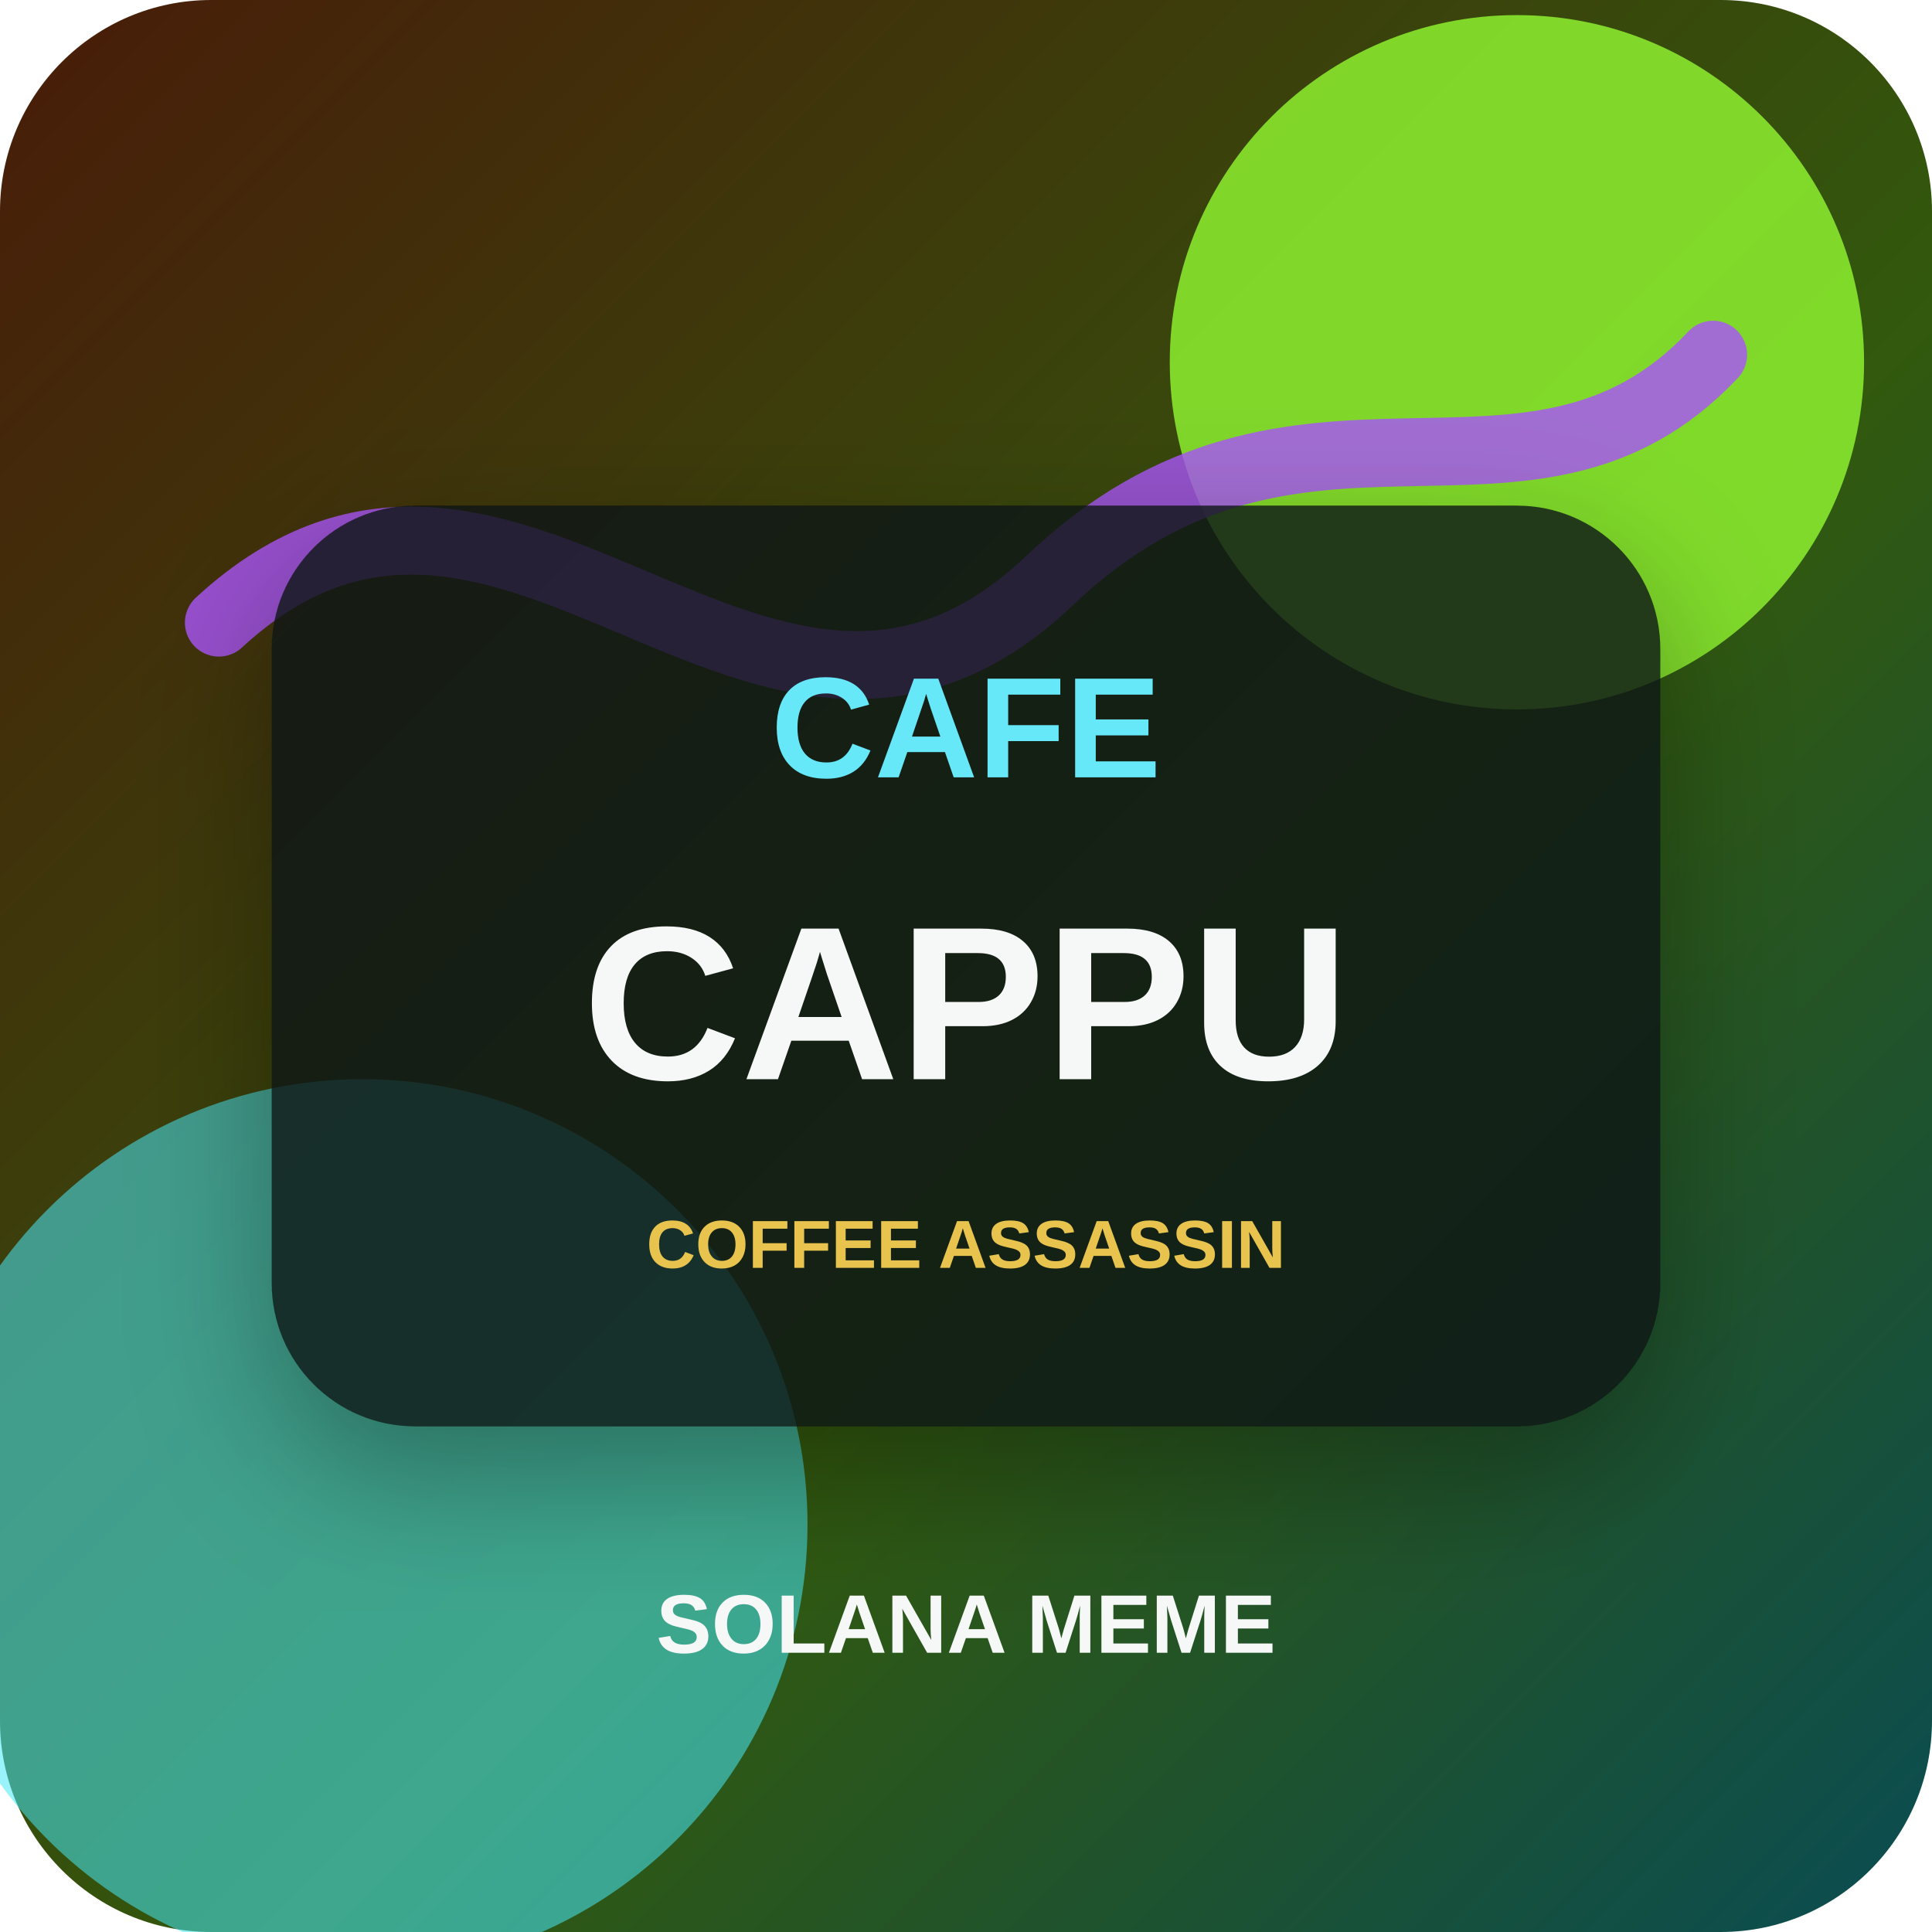
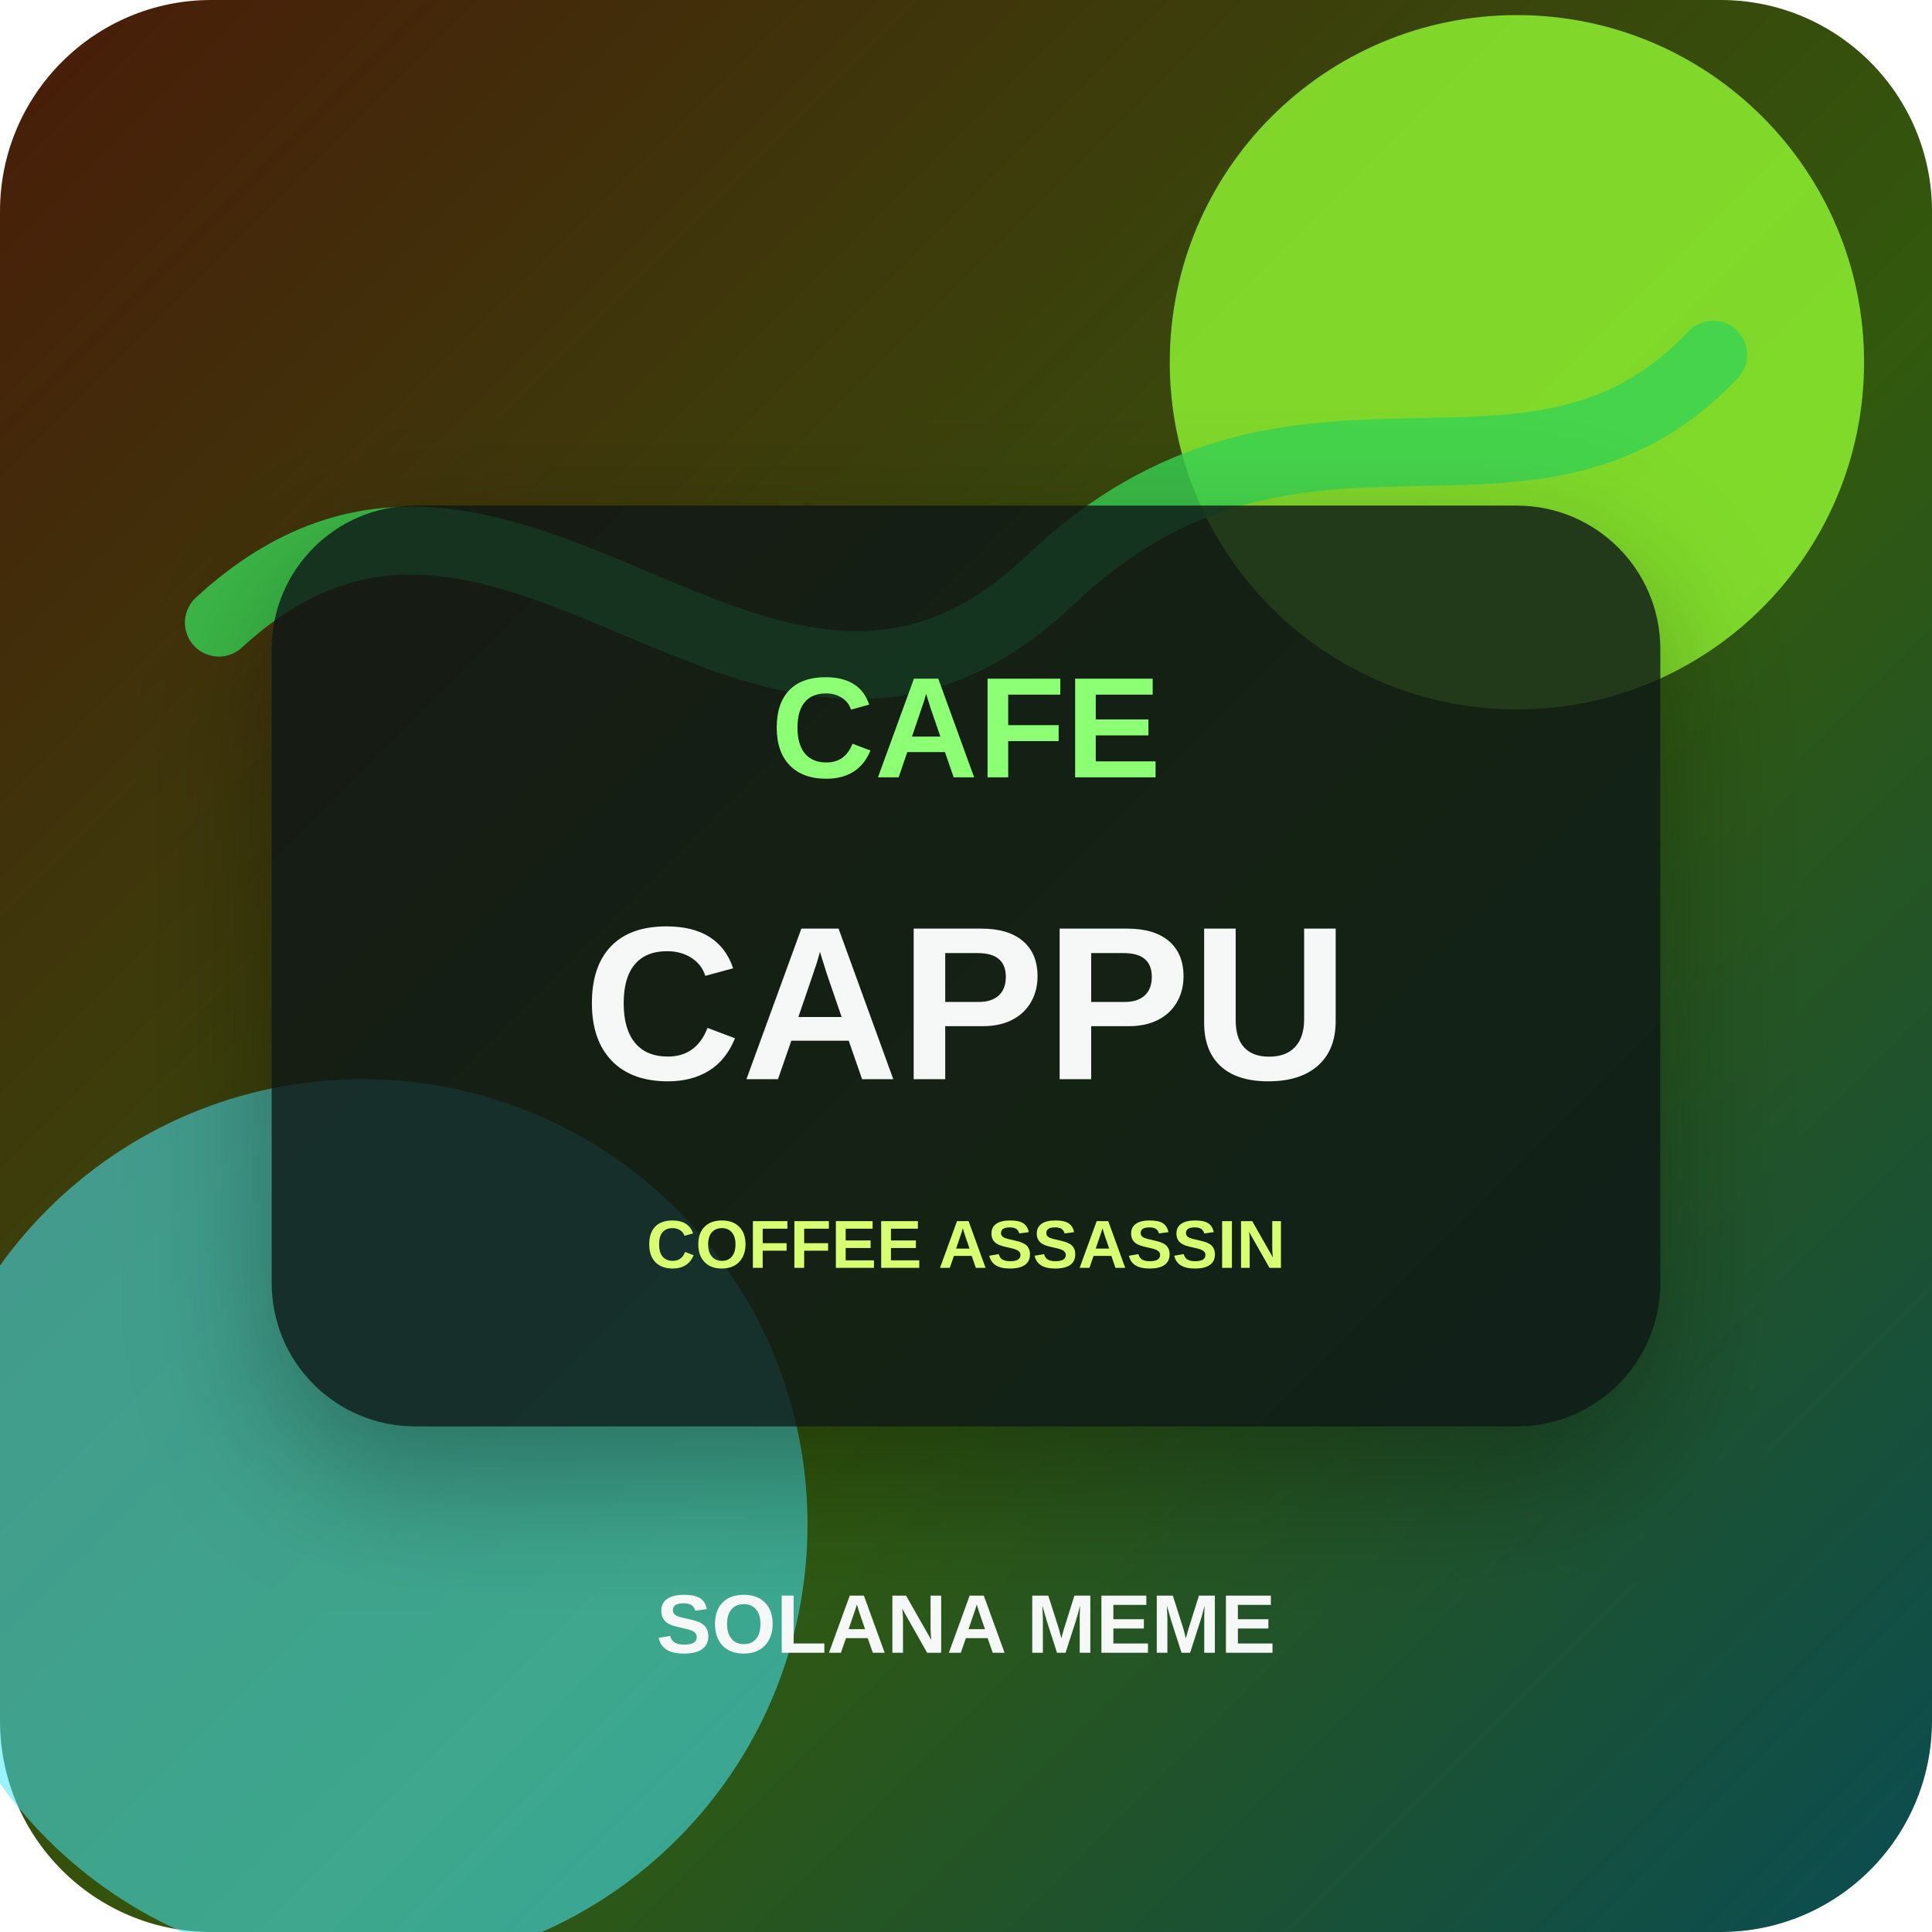
<svg xmlns="http://www.w3.org/2000/svg" viewBox="0 0 512 512" role="img" aria-label="Cappuccino Assassino token art">
  <defs>
    <linearGradient id="bg" x1="0" y1="0" x2="1" y2="1">
      <stop offset="0" stop-color="hsl(17 78% 16%)" />
      <stop offset="0.58" stop-color="hsl(91 74% 20%)" />
      <stop offset="1" stop-color="hsl(185 80% 18%)" />
    </linearGradient>
    <filter id="shadow" x="-20%" y="-20%" width="140%" height="140%">
      <feDropShadow dx="0" dy="14" stdDeviation="18" flood-color="#000" flood-opacity=".38" />
    </filter>
  </defs>
  <rect width="512" height="512" rx="56" fill="url(#bg)" />
  <circle cx="402" cy="96" r="92" fill="hsl(91 92% 58%)" opacity=".82" />
  <circle cx="96" cy="404" r="118" fill="hsl(185 90% 62%)" opacity=".55" />
-   <path d="M58 165 C135 94 202 226 278 154 C344 91 405 146 454 94" fill="none" stroke="#a855f7" stroke-width="18" stroke-linecap="round" opacity=".82" />
+   <path d="M58 165 C135 94 202 226 278 154 C344 91 405 146 454 94" fill="none" stroke="#39d353" stroke-width="18" stroke-linecap="round" opacity=".82" />
  <rect x="72" y="134" width="368" height="244" rx="38" fill="#0f1412" opacity=".82" filter="url(#shadow)" />
-   <text x="256" y="206" text-anchor="middle" font-family="Arial, Helvetica, sans-serif" font-size="38" font-weight="900" fill="#67e8f9">CAFE</text>
+   <text x="256" y="206" text-anchor="middle" font-family="Arial, Helvetica, sans-serif" font-size="38" font-weight="900" fill="#8dff75">CAFE</text>
  <text x="256" y="286" text-anchor="middle" font-family="Arial, Helvetica, sans-serif" font-size="58" font-weight="900" fill="#f6f8f7">CAPPU</text>
-   <text x="256" y="336" text-anchor="middle" font-family="Arial, Helvetica, sans-serif" font-size="18" font-weight="800" fill="#e8c44f">COFFEE ASSASSIN</text>
+   <text x="256" y="336" text-anchor="middle" font-family="Arial, Helvetica, sans-serif" font-size="18" font-weight="800" fill="#d8ff72">COFFEE ASSASSIN</text>
  <text x="256" y="438" text-anchor="middle" font-family="Arial, Helvetica, sans-serif" font-size="22" font-weight="900" fill="#f6f8f7">SOLANA MEME</text>
</svg>
